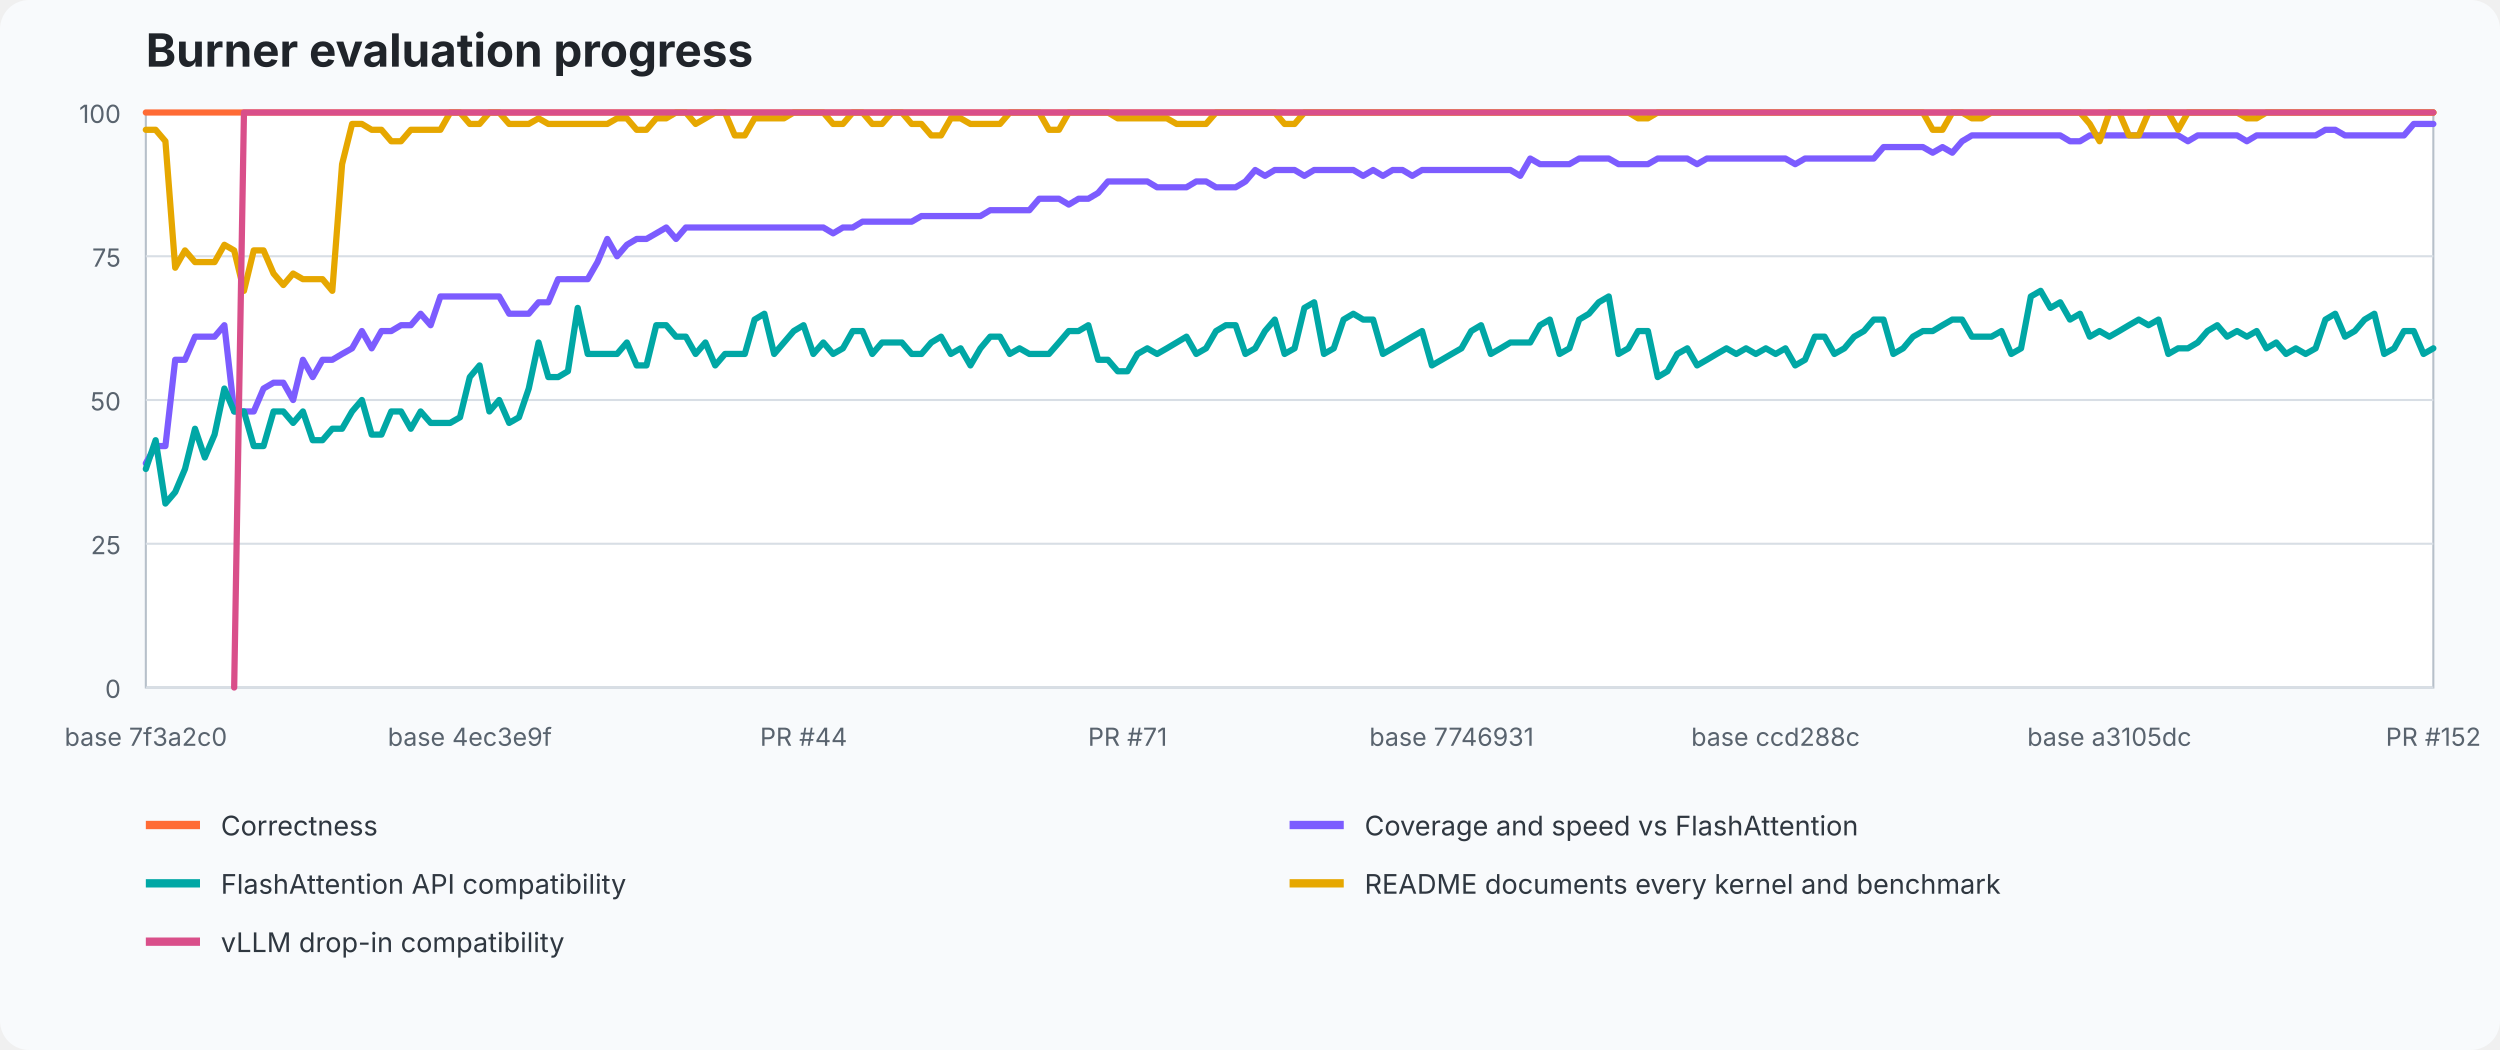
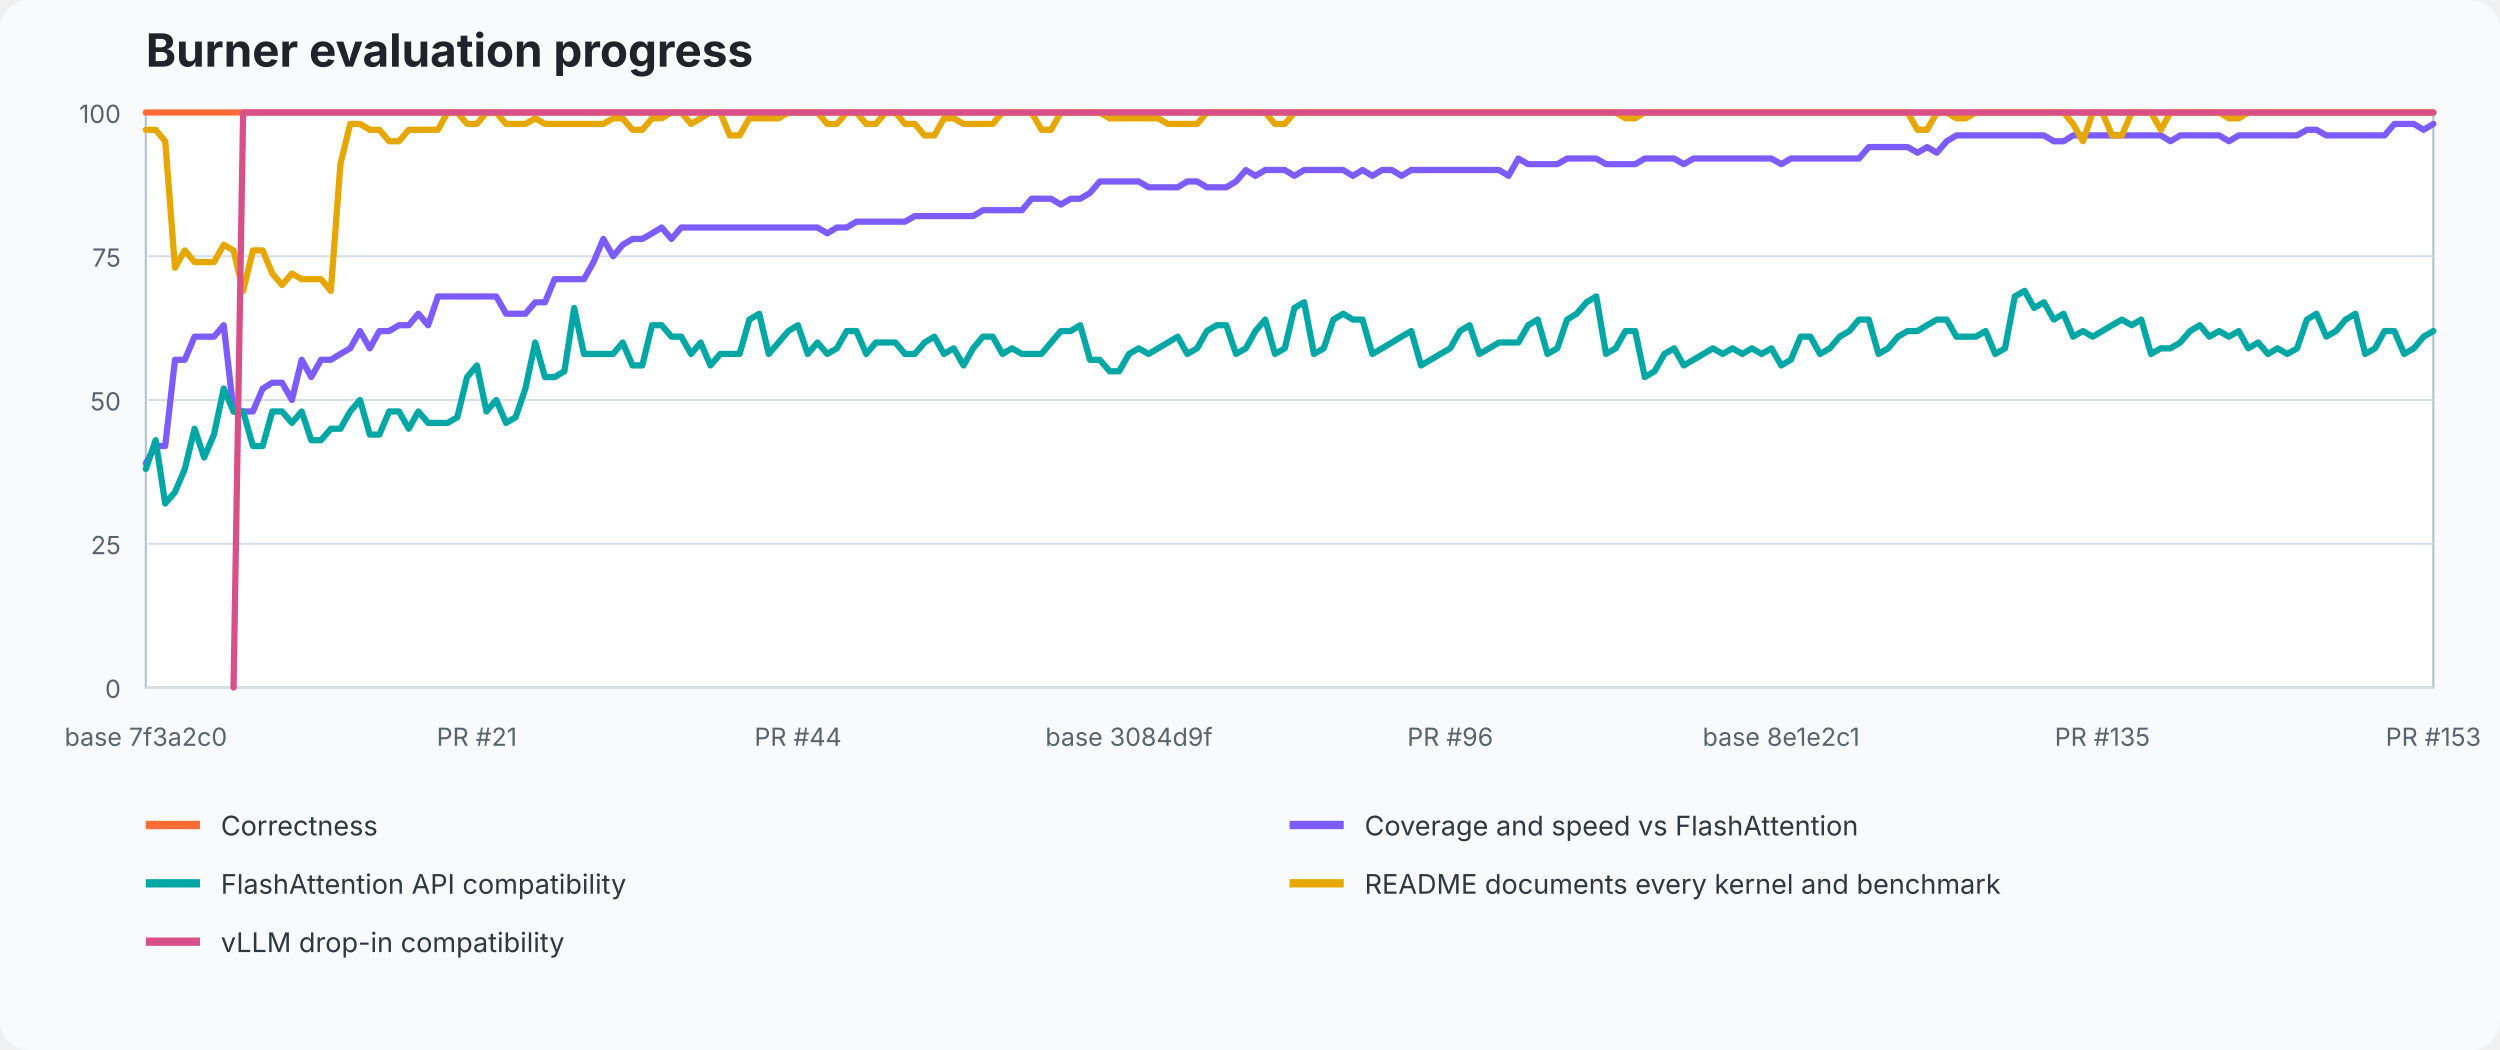
<svg xmlns="http://www.w3.org/2000/svg" width="1200" height="504" viewBox="0 0 1200 504" role="img" aria-labelledby="title desc">
  <style>text{font-family:ui-sans-serif,system-ui,-apple-system,BlinkMacSystemFont,"Segoe UI",sans-serif}.title{font-size:22px;font-weight:700;fill:#20242a}.axis{font-size:12px;fill:#59636e}.legend{font-size:13px;fill:#2f3740}.grid{stroke:#d8dee5;stroke-width:1}.plot{fill:#fff;stroke:#b7c0ca}</style>
  <rect width="100%" height="100%" fill="#f8fafc" rx="14" />
  <text x="70" y="32" class="title">Burner evaluation progress</text>
  <rect x="70" y="54" width="1098" height="276" class="plot" />
  <line x1="70" y1="330" x2="1168" y2="330" class="grid" />
  <text x="58" y="335" text-anchor="end" class="axis">0</text>
  <line x1="70" y1="261" x2="1168" y2="261" class="grid" />
  <text x="58" y="266" text-anchor="end" class="axis">25</text>
  <line x1="70" y1="192" x2="1168" y2="192" class="grid" />
  <text x="58" y="197" text-anchor="end" class="axis">50</text>
  <line x1="70" y1="123" x2="1168" y2="123" class="grid" />
  <text x="58" y="128" text-anchor="end" class="axis">75</text>
  <line x1="70" y1="54" x2="1168" y2="54" class="grid" />
  <text x="58" y="59" text-anchor="end" class="axis">100</text>
-   <polyline points="70.0,54.0 74.7,54.0 79.4,54.0 84.1,54.0 88.8,54.0 93.6,54.0 98.3,54.0 103.0,54.0 107.7,54.0 112.4,54.0 117.1,54.0 121.8,54.0 126.5,54.0 131.3,54.0 136.0,54.0 140.7,54.0 145.4,54.0 150.1,54.0 154.8,54.0 159.5,54.0 164.2,54.0 169.0,54.0 173.7,54.0 178.4,54.0 183.1,54.0 187.8,54.0 192.5,54.0 197.2,54.0 201.9,54.0 206.7,54.0 211.4,54.0 216.1,54.0 220.8,54.0 225.5,54.0 230.2,54.0 234.9,54.0 239.6,54.0 244.4,54.0 249.1,54.0 253.8,54.0 258.5,54.0 263.2,54.0 267.9,54.0 272.6,54.0 277.3,54.0 282.1,54.0 286.8,54.0 291.5,54.0 296.2,54.0 300.9,54.0 305.6,54.0 310.3,54.0 315.0,54.0 319.8,54.0 324.5,54.0 329.2,54.0 333.9,54.0 338.6,54.0 343.3,54.0 348.0,54.0 352.7,54.0 357.5,54.0 362.2,54.0 366.9,54.0 371.6,54.0 376.3,54.0 381.0,54.0 385.7,54.0 390.4,54.0 395.2,54.0 399.9,54.0 404.6,54.0 409.3,54.0 414.0,54.0 418.7,54.0 423.4,54.0 428.1,54.0 432.9,54.0 437.6,54.0 442.3,54.0 447.0,54.0 451.7,54.0 456.4,54.0 461.1,54.0 465.8,54.0 470.6,54.0 475.3,54.0 480.0,54.0 484.7,54.0 489.4,54.0 494.1,54.0 498.8,54.0 503.5,54.0 508.3,54.0 513.0,54.0 517.7,54.0 522.4,54.0 527.1,54.0 531.8,54.0 536.5,54.0 541.2,54.0 546.0,54.0 550.7,54.0 555.4,54.0 560.1,54.0 564.8,54.0 569.5,54.0 574.2,54.0 578.9,54.0 583.7,54.0 588.4,54.0 593.1,54.0 597.8,54.0 602.5,54.0 607.2,54.0 611.9,54.0 616.6,54.0 621.4,54.0 626.1,54.0 630.8,54.0 635.5,54.0 640.2,54.0 644.9,54.0 649.6,54.0 654.3,54.0 659.1,54.0 663.8,54.0 668.5,54.0 673.2,54.0 677.9,54.0 682.6,54.0 687.3,54.0 692.0,54.0 696.8,54.0 701.5,54.0 706.2,54.0 710.9,54.0 715.6,54.0 720.3,54.0 725.0,54.0 729.7,54.0 734.5,54.0 739.2,54.0 743.9,54.0 748.6,54.0 753.3,54.0 758.0,54.0 762.7,54.0 767.4,54.0 772.2,54.0 776.9,54.0 781.6,54.0 786.3,54.0 791.0,54.0 795.7,54.0 800.4,54.0 805.1,54.0 809.9,54.0 814.6,54.0 819.3,54.0 824.0,54.0 828.7,54.0 833.4,54.0 838.1,54.0 842.8,54.0 847.6,54.0 852.3,54.0 857.0,54.0 861.7,54.0 866.4,54.0 871.1,54.0 875.8,54.0 880.5,54.0 885.3,54.0 890.0,54.0 894.7,54.0 899.4,54.0 904.1,54.0 908.8,54.0 913.5,54.0 918.2,54.0 923.0,54.0 927.7,54.0 932.4,54.0 937.1,54.0 941.8,54.0 946.5,54.0 951.2,54.0 955.9,54.0 960.7,54.0 965.4,54.0 970.1,54.0 974.8,54.0 979.5,54.0 984.2,54.0 988.9,54.0 993.6,54.0 998.4,54.0 1003.1,54.0 1007.8,54.0 1012.5,54.0 1017.2,54.0 1021.9,54.0 1026.6,54.0 1031.3,54.0 1036.1,54.0 1040.8,54.0 1045.5,54.0 1050.2,54.0 1054.9,54.0 1059.6,54.0 1064.3,54.0 1069.0,54.0 1073.8,54.0 1078.5,54.0 1083.2,54.0 1087.9,54.0 1092.6,54.0 1097.3,54.0 1102.0,54.0 1106.7,54.0 1111.5,54.0 1116.2,54.0 1120.9,54.0 1125.6,54.0 1130.3,54.0 1135.0,54.0 1139.7,54.0 1144.4,54.0 1149.2,54.0 1153.9,54.0 1158.6,54.0 1163.3,54.0 1168.0,54.0" fill="none" stroke="#ff6b35" stroke-width="3" stroke-linejoin="round" stroke-linecap="round" />
-   <polyline points="70.0,222.4 74.7,214.1 79.4,214.1 84.1,172.7 88.8,172.7 93.6,161.6 98.3,161.6 103.0,161.6 107.7,156.1 112.4,197.5 117.1,197.5 121.8,197.5 126.5,186.5 131.3,183.7 136.0,183.7 140.7,192.0 145.4,172.7 150.1,181.0 154.8,172.7 159.5,172.7 164.2,169.9 169.0,167.2 173.7,158.9 178.4,167.2 183.1,158.9 187.8,158.9 192.5,156.1 197.2,156.1 201.9,150.6 206.7,156.1 211.4,142.3 216.1,142.3 220.8,142.3 225.5,142.3 230.2,142.3 234.9,142.3 239.6,142.3 244.4,150.6 249.1,150.6 253.8,150.6 258.5,145.1 263.2,145.1 267.9,134.0 272.6,134.0 277.3,134.0 282.1,134.0 286.8,125.8 291.5,114.7 296.2,123.0 300.9,117.5 305.6,114.7 310.3,114.7 315.0,112.0 319.8,109.2 324.5,114.7 329.2,109.2 333.9,109.2 338.6,109.2 343.3,109.2 348.0,109.2 352.7,109.2 357.5,109.2 362.2,109.2 366.9,109.2 371.6,109.2 376.3,109.2 381.0,109.2 385.7,109.2 390.4,109.2 395.2,109.2 399.9,112.0 404.6,109.2 409.3,109.2 414.0,106.4 418.7,106.4 423.4,106.4 428.1,106.4 432.9,106.4 437.6,106.4 442.3,103.7 447.0,103.7 451.7,103.7 456.4,103.7 461.1,103.7 465.8,103.7 470.6,103.7 475.3,100.9 480.0,100.9 484.7,100.9 489.4,100.9 494.1,100.9 498.8,95.4 503.5,95.4 508.3,95.4 513.0,98.2 517.7,95.4 522.4,95.4 527.1,92.6 531.8,87.1 536.5,87.1 541.2,87.1 546.0,87.1 550.7,87.1 555.4,89.9 560.1,89.9 564.8,89.9 569.5,89.9 574.2,87.1 578.9,87.1 583.7,89.9 588.4,89.9 593.1,89.9 597.8,87.1 602.5,81.6 607.2,84.4 611.9,81.6 616.6,81.6 621.4,81.6 626.1,84.4 630.8,81.6 635.5,81.6 640.2,81.6 644.9,81.6 649.6,81.6 654.3,84.4 659.1,81.6 663.8,84.4 668.5,81.6 673.2,81.6 677.9,84.4 682.6,81.6 687.3,81.6 692.0,81.6 696.8,81.6 701.5,81.6 706.2,81.6 710.9,81.6 715.6,81.6 720.3,81.6 725.0,81.6 729.7,84.4 734.5,76.1 739.2,78.8 743.9,78.8 748.6,78.8 753.3,78.8 758.0,76.1 762.7,76.1 767.4,76.1 772.2,76.1 776.9,78.8 781.6,78.8 786.3,78.8 791.0,78.8 795.7,76.1 800.4,76.1 805.1,76.1 809.9,76.1 814.6,78.8 819.3,76.1 824.0,76.1 828.7,76.1 833.4,76.1 838.1,76.1 842.8,76.1 847.6,76.1 852.3,76.1 857.0,76.1 861.7,78.8 866.4,76.1 871.1,76.1 875.8,76.1 880.5,76.1 885.3,76.1 890.0,76.1 894.7,76.1 899.4,76.1 904.1,70.6 908.8,70.6 913.5,70.6 918.2,70.6 923.0,70.6 927.7,73.3 932.4,70.6 937.1,73.3 941.8,67.8 946.5,65.0 951.2,65.0 955.9,65.0 960.7,65.0 965.4,65.0 970.1,65.0 974.8,65.0 979.5,65.0 984.2,65.0 988.9,65.0 993.6,67.8 998.4,67.8 1003.1,65.0 1007.8,65.0 1012.5,65.0 1017.2,65.0 1021.9,65.0 1026.6,65.0 1031.3,65.0 1036.1,65.0 1040.8,65.0 1045.5,65.0 1050.2,67.8 1054.9,65.0 1059.6,65.0 1064.3,65.0 1069.0,65.0 1073.8,65.0 1078.5,67.8 1083.2,65.0 1087.9,65.0 1092.6,65.0 1097.3,65.0 1102.0,65.0 1106.7,65.0 1111.5,65.0 1116.2,62.3 1120.9,62.3 1125.6,65.0 1130.3,65.0 1135.0,65.0 1139.7,65.0 1144.4,65.0 1149.2,65.0 1153.9,65.0 1158.6,59.5 1163.3,59.5 1168.0,59.5" fill="none" stroke="#7c5cff" stroke-width="3" stroke-linejoin="round" stroke-linecap="round" />
-   <polyline points="70.0,225.1 74.7,211.3 79.4,241.7 84.1,236.2 88.8,225.1 93.6,205.8 98.3,219.6 103.0,208.6 107.7,186.5 112.4,197.5 117.1,197.5 121.8,214.1 126.5,214.1 131.3,197.5 136.0,197.5 140.7,203.0 145.4,197.5 150.1,211.3 154.8,211.3 159.5,205.8 164.2,205.8 169.0,197.5 173.7,192.0 178.4,208.6 183.1,208.6 187.8,197.5 192.5,197.5 197.2,205.8 201.9,197.5 206.7,203.0 211.4,203.0 216.1,203.0 220.8,200.3 225.5,181.0 230.2,175.4 234.9,197.5 239.6,192.0 244.4,203.0 249.1,200.3 253.8,186.5 258.5,164.4 263.2,181.0 267.9,181.0 272.6,178.2 277.3,147.8 282.1,169.9 286.8,169.9 291.5,169.9 296.2,169.9 300.9,164.4 305.6,175.4 310.3,175.4 315.0,156.1 319.8,156.1 324.5,161.6 329.2,161.6 333.9,169.9 338.6,164.4 343.3,175.4 348.0,169.9 352.7,169.9 357.5,169.9 362.2,153.4 366.9,150.6 371.6,169.9 376.3,164.4 381.0,158.9 385.7,156.1 390.4,169.9 395.2,164.4 399.9,169.9 404.6,167.2 409.3,158.9 414.0,158.9 418.7,169.9 423.4,164.4 428.1,164.4 432.9,164.4 437.6,169.9 442.3,169.9 447.0,164.4 451.7,161.6 456.4,169.9 461.1,167.2 465.8,175.4 470.6,167.2 475.3,161.6 480.0,161.6 484.7,169.9 489.4,167.2 494.1,169.9 498.8,169.9 503.5,169.9 508.3,164.4 513.0,158.9 517.7,158.9 522.4,156.1 527.1,172.7 531.8,172.7 536.5,178.2 541.2,178.2 546.0,169.9 550.7,167.2 555.4,169.9 560.1,167.2 564.8,164.4 569.5,161.6 574.2,169.9 578.9,167.2 583.7,158.9 588.4,156.1 593.1,156.1 597.8,169.9 602.5,167.2 607.2,158.9 611.9,153.4 616.6,169.9 621.4,167.2 626.1,147.8 630.8,145.1 635.5,169.9 640.2,167.2 644.9,153.4 649.6,150.6 654.3,153.4 659.1,153.4 663.8,169.9 668.5,167.2 673.2,164.4 677.9,161.6 682.6,158.9 687.3,175.4 692.0,172.7 696.8,169.9 701.5,167.2 706.2,158.9 710.9,156.1 715.6,169.9 720.3,167.2 725.0,164.4 729.7,164.4 734.5,164.4 739.2,156.1 743.9,153.4 748.6,169.9 753.3,167.2 758.0,153.4 762.7,150.6 767.4,145.1 772.2,142.3 776.9,169.9 781.6,167.2 786.3,158.9 791.0,158.9 795.7,181.0 800.4,178.2 805.1,169.9 809.9,167.2 814.6,175.4 819.3,172.7 824.0,169.9 828.7,167.2 833.4,169.9 838.1,167.2 842.8,169.9 847.6,167.2 852.3,169.9 857.0,167.2 861.7,175.4 866.4,172.7 871.1,161.6 875.8,161.6 880.5,169.9 885.3,167.2 890.0,161.6 894.7,158.9 899.4,153.4 904.1,153.4 908.8,169.9 913.5,167.2 918.2,161.6 923.0,158.9 927.7,158.9 932.4,156.1 937.1,153.4 941.8,153.4 946.5,161.6 951.2,161.6 955.9,161.6 960.7,158.9 965.4,169.9 970.1,167.2 974.8,142.3 979.5,139.6 984.2,147.8 988.9,145.1 993.6,153.4 998.4,150.6 1003.1,161.6 1007.8,158.9 1012.5,161.6 1017.2,158.9 1021.9,156.1 1026.6,153.4 1031.3,156.1 1036.1,153.4 1040.8,169.9 1045.5,167.2 1050.2,167.2 1054.9,164.4 1059.6,158.9 1064.3,156.1 1069.0,161.6 1073.8,158.9 1078.5,161.6 1083.2,158.9 1087.9,167.2 1092.6,164.4 1097.3,169.9 1102.0,167.2 1106.7,169.9 1111.5,167.2 1116.2,153.4 1120.9,150.6 1125.6,161.6 1130.3,158.9 1135.0,153.4 1139.7,150.6 1144.4,169.9 1149.2,167.2 1153.9,158.9 1158.6,158.9 1163.3,169.9 1168.0,167.2" fill="none" stroke="#00a7a5" stroke-width="3" stroke-linejoin="round" stroke-linecap="round" />
-   <polyline points="70.0,62.3 74.7,62.3 79.4,67.8 84.1,128.5 88.8,120.2 93.6,125.8 98.3,125.8 103.0,125.8 107.7,117.5 112.4,120.2 117.1,139.6 121.8,120.2 126.5,120.2 131.3,131.3 136.0,136.8 140.7,131.3 145.4,134.0 150.1,134.0 154.8,134.0 159.5,139.6 164.2,78.8 169.0,59.5 173.7,59.5 178.4,62.3 183.1,62.3 187.8,67.8 192.5,67.8 197.2,62.3 201.9,62.3 206.7,62.3 211.4,62.3 216.1,54.0 220.8,54.0 225.5,59.5 230.2,59.5 234.9,54.0 239.6,54.0 244.4,59.5 249.1,59.5 253.8,59.5 258.5,56.8 263.2,59.5 267.9,59.5 272.6,59.5 277.3,59.5 282.1,59.5 286.8,59.5 291.5,59.5 296.2,56.8 300.9,56.8 305.6,62.3 310.3,62.3 315.0,56.8 319.8,56.8 324.5,54.0 329.2,54.0 333.9,59.5 338.6,56.8 343.3,54.0 348.0,54.0 352.7,65.0 357.5,65.0 362.2,56.8 366.9,56.8 371.6,56.8 376.3,56.8 381.0,54.0 385.7,54.0 390.4,54.0 395.2,54.0 399.9,59.5 404.6,59.5 409.3,54.0 414.0,54.0 418.7,59.5 423.4,59.5 428.1,54.0 432.9,54.0 437.6,59.5 442.3,59.5 447.0,65.0 451.7,65.0 456.4,56.8 461.1,56.8 465.8,59.5 470.6,59.5 475.3,59.5 480.0,59.5 484.7,54.0 489.4,54.0 494.1,54.0 498.8,54.0 503.5,62.3 508.3,62.3 513.0,54.0 517.7,54.0 522.4,54.0 527.1,54.0 531.8,54.0 536.5,56.8 541.2,56.8 546.0,56.8 550.7,56.8 555.4,56.8 560.1,56.8 564.8,59.5 569.5,59.5 574.2,59.5 578.9,59.5 583.7,54.0 588.4,54.0 593.1,54.0 597.8,54.0 602.5,54.0 607.2,54.0 611.9,54.0 616.6,59.5 621.4,59.5 626.1,54.0 630.8,54.0 635.5,54.0 640.2,54.0 644.9,54.0 649.6,54.0 654.3,54.0 659.1,54.0 663.8,54.0 668.5,54.0 673.2,54.0 677.9,54.0 682.6,54.0 687.3,54.0 692.0,54.0 696.8,54.0 701.5,54.0 706.2,54.0 710.9,54.0 715.6,54.0 720.3,54.0 725.0,54.0 729.7,54.0 734.5,54.0 739.2,54.0 743.9,54.0 748.6,54.0 753.3,54.0 758.0,54.0 762.7,54.0 767.4,54.0 772.2,54.0 776.9,54.0 781.6,54.0 786.3,56.8 791.0,56.8 795.7,54.0 800.4,54.0 805.1,54.0 809.9,54.0 814.6,54.0 819.3,54.0 824.0,54.0 828.7,54.0 833.4,54.0 838.1,54.0 842.8,54.0 847.6,54.0 852.3,54.0 857.0,54.0 861.7,54.0 866.4,54.0 871.1,54.0 875.8,54.0 880.5,54.0 885.3,54.0 890.0,54.0 894.7,54.0 899.4,54.0 904.1,54.0 908.8,54.0 913.5,54.0 918.2,54.0 923.0,54.0 927.7,62.3 932.4,62.3 937.1,54.0 941.8,54.0 946.5,56.8 951.2,56.8 955.9,54.0 960.7,54.0 965.4,54.0 970.1,54.0 974.8,54.0 979.5,54.0 984.2,54.0 988.9,54.0 993.6,54.0 998.4,54.0 1003.1,59.5 1007.8,67.8 1012.5,54.0 1017.2,54.0 1021.9,65.0 1026.6,65.0 1031.3,54.0 1036.1,54.0 1040.8,54.0 1045.5,62.3 1050.2,54.0 1054.9,54.0 1059.6,54.0 1064.3,54.0 1069.0,54.0 1073.8,54.0 1078.5,56.8 1083.2,56.8 1087.9,54.0 1092.6,54.0 1097.3,54.0 1102.0,54.0 1106.7,54.0 1111.5,54.0 1116.2,54.0 1120.9,54.0 1125.6,54.0 1130.3,54.0 1135.0,54.0 1139.7,54.0 1144.4,54.0 1149.2,54.0 1153.9,54.0 1158.6,54.0 1163.3,54.0 1168.0,54.0" fill="none" stroke="#e6a700" stroke-width="3" stroke-linejoin="round" stroke-linecap="round" />
-   <polyline points="112.4,330.0 117.1,54.0 121.8,54.0 126.5,54.0 131.3,54.0 136.0,54.0 140.7,54.0 145.4,54.0 150.1,54.0 154.8,54.0 159.5,54.0 164.2,54.0 169.0,54.0 173.7,54.0 178.4,54.0 183.1,54.0 187.8,54.0 192.5,54.0 197.2,54.0 201.9,54.0 206.7,54.0 211.4,54.0 216.1,54.0 220.8,54.0 225.5,54.0 230.2,54.0 234.9,54.0 239.6,54.0 244.4,54.0 249.1,54.0 253.8,54.0 258.5,54.0 263.2,54.0 267.9,54.0 272.6,54.0 277.3,54.0 282.1,54.0 286.8,54.0 291.5,54.0 296.2,54.0 300.9,54.0 305.6,54.0 310.3,54.0 315.0,54.0 319.8,54.0 324.5,54.0 329.2,54.0 333.9,54.0 338.6,54.0 343.3,54.0 348.0,54.0 352.7,54.0 357.5,54.0 362.2,54.0 366.9,54.0 371.6,54.0 376.3,54.0 381.0,54.0 385.7,54.0 390.4,54.0 395.2,54.0 399.9,54.0 404.6,54.0 409.3,54.0 414.0,54.0 418.7,54.0 423.4,54.0 428.1,54.0 432.9,54.0 437.6,54.0 442.3,54.0 447.0,54.0 451.7,54.0 456.4,54.0 461.1,54.0 465.8,54.0 470.6,54.0 475.3,54.0 480.0,54.0 484.7,54.0 489.4,54.0 494.1,54.0 498.8,54.0 503.5,54.0 508.3,54.0 513.0,54.0 517.7,54.0 522.4,54.0 527.1,54.0 531.8,54.0 536.5,54.0 541.2,54.0 546.0,54.0 550.7,54.0 555.4,54.0 560.1,54.0 564.8,54.0 569.5,54.0 574.2,54.0 578.9,54.0 583.7,54.0 588.4,54.0 593.1,54.0 597.8,54.0 602.5,54.0 607.2,54.0 611.9,54.0 616.6,54.0 621.4,54.0 626.1,54.0 630.8,54.0 635.5,54.0 640.2,54.0 644.9,54.0 649.6,54.0 654.3,54.0 659.1,54.0 663.8,54.0 668.5,54.0 673.2,54.0 677.9,54.0 682.6,54.0 687.3,54.0 692.0,54.0 696.8,54.0 701.5,54.0 706.2,54.0 710.9,54.0 715.6,54.0 720.3,54.0 725.0,54.0 729.7,54.0 734.5,54.0 739.2,54.0 743.9,54.0 748.6,54.0 753.3,54.0 758.0,54.0 762.7,54.0 767.4,54.0 772.2,54.0 776.9,54.0 781.6,54.0 786.3,54.0 791.0,54.0 795.7,54.0 800.4,54.0 805.1,54.0 809.9,54.0 814.6,54.0 819.3,54.0 824.0,54.0 828.7,54.0 833.4,54.0 838.1,54.0 842.8,54.0 847.6,54.0 852.3,54.0 857.0,54.0 861.7,54.0 866.4,54.0 871.1,54.0 875.8,54.0 880.5,54.0 885.3,54.0 890.0,54.0 894.7,54.0 899.4,54.0 904.1,54.0 908.8,54.0 913.5,54.0 918.2,54.0 923.0,54.0 927.7,54.0 932.4,54.0 937.1,54.0 941.8,54.0 946.5,54.0 951.2,54.0 955.9,54.0 960.7,54.0 965.4,54.0 970.1,54.0 974.8,54.0 979.5,54.0 984.2,54.0 988.9,54.0 993.6,54.0 998.4,54.0 1003.1,54.0 1007.8,54.0 1012.5,54.0 1017.2,54.0 1021.9,54.0 1026.6,54.0 1031.3,54.0 1036.1,54.0 1040.8,54.0 1045.5,54.0 1050.2,54.0 1054.9,54.0 1059.6,54.0 1064.3,54.0 1069.0,54.0 1073.8,54.0 1078.5,54.0 1083.2,54.0 1087.9,54.0 1092.6,54.0 1097.3,54.0 1102.0,54.0 1106.7,54.0 1111.5,54.0 1116.2,54.0 1120.9,54.0 1125.6,54.0 1130.3,54.0 1135.0,54.0 1139.7,54.0 1144.4,54.0 1149.2,54.0 1153.9,54.0 1158.6,54.0 1163.3,54.0 1168.0,54.0" fill="none" stroke="#d94f8a" stroke-width="3" stroke-linejoin="round" stroke-linecap="round" />
+   <polyline points="70.0,54.0 74.7,54.0 79.3,54.0 84.0,54.0 88.7,54.0 93.4,54.0 98.0,54.0 102.7,54.0 107.4,54.0 112.1,54.0 116.7,54.0 121.4,54.0 126.1,54.0 130.7,54.0 135.4,54.0 140.1,54.0 144.8,54.0 149.4,54.0 154.1,54.0 158.8,54.0 163.4,54.0 168.1,54.0 172.8,54.0 177.5,54.0 182.1,54.0 186.8,54.0 191.5,54.0 196.2,54.0 200.8,54.0 205.5,54.0 210.2,54.0 214.8,54.0 219.5,54.0 224.2,54.0 228.9,54.0 233.5,54.0 238.2,54.0 242.9,54.0 247.5,54.0 252.2,54.0 256.9,54.0 261.6,54.0 266.2,54.0 270.9,54.0 275.6,54.0 280.3,54.0 284.9,54.0 289.6,54.0 294.3,54.0 298.9,54.0 303.6,54.0 308.3,54.0 313.0,54.0 317.6,54.0 322.3,54.0 327.0,54.0 331.7,54.0 336.3,54.0 341.0,54.0 345.7,54.0 350.3,54.0 355.0,54.0 359.7,54.0 364.4,54.0 369.0,54.0 373.7,54.0 378.4,54.0 383.0,54.0 387.7,54.0 392.4,54.0 397.1,54.0 401.7,54.0 406.4,54.0 411.1,54.0 415.8,54.0 420.4,54.0 425.1,54.0 429.8,54.0 434.4,54.0 439.1,54.0 443.8,54.0 448.5,54.0 453.1,54.0 457.8,54.0 462.5,54.0 467.1,54.0 471.8,54.0 476.5,54.0 481.2,54.0 485.8,54.0 490.5,54.0 495.2,54.0 499.9,54.0 504.5,54.0 509.2,54.0 513.9,54.0 518.5,54.0 523.2,54.0 527.9,54.0 532.6,54.0 537.2,54.0 541.9,54.0 546.6,54.0 551.3,54.0 555.9,54.0 560.6,54.0 565.3,54.0 569.9,54.0 574.6,54.0 579.3,54.0 584.0,54.0 588.6,54.0 593.3,54.0 598.0,54.0 602.6,54.0 607.3,54.0 612.0,54.0 616.7,54.0 621.3,54.0 626.0,54.0 630.7,54.0 635.4,54.0 640.0,54.0 644.7,54.0 649.4,54.0 654.0,54.0 658.7,54.0 663.4,54.0 668.1,54.0 672.7,54.0 677.4,54.0 682.1,54.0 686.7,54.0 691.4,54.0 696.1,54.0 700.8,54.0 705.4,54.0 710.1,54.0 714.8,54.0 719.5,54.0 724.1,54.0 728.8,54.0 733.5,54.0 738.1,54.0 742.8,54.0 747.5,54.0 752.2,54.0 756.8,54.0 761.5,54.0 766.2,54.0 770.9,54.0 775.5,54.0 780.2,54.0 784.9,54.0 789.5,54.0 794.2,54.0 798.9,54.0 803.6,54.0 808.2,54.0 812.9,54.0 817.6,54.0 822.2,54.0 826.9,54.0 831.6,54.0 836.3,54.0 840.9,54.0 845.6,54.0 850.3,54.0 855.0,54.0 859.6,54.0 864.3,54.0 869.0,54.0 873.6,54.0 878.3,54.0 883.0,54.0 887.7,54.0 892.3,54.0 897.0,54.0 901.7,54.0 906.3,54.0 911.0,54.0 915.7,54.0 920.4,54.0 925.0,54.0 929.7,54.0 934.4,54.0 939.1,54.0 943.7,54.0 948.4,54.0 953.1,54.0 957.7,54.0 962.4,54.0 967.1,54.0 971.8,54.0 976.4,54.0 981.1,54.0 985.8,54.0 990.5,54.0 995.1,54.0 999.8,54.0 1004.5,54.0 1009.1,54.0 1013.8,54.0 1018.5,54.0 1023.2,54.0 1027.8,54.0 1032.5,54.0 1037.2,54.0 1041.8,54.0 1046.5,54.0 1051.2,54.0 1055.9,54.0 1060.5,54.0 1065.2,54.0 1069.9,54.0 1074.6,54.0 1079.2,54.0 1083.9,54.0 1088.6,54.0 1093.2,54.0 1097.9,54.0 1102.6,54.0 1107.3,54.0 1111.9,54.0 1116.6,54.0 1121.3,54.0 1125.9,54.0 1130.6,54.0 1135.3,54.0 1140.0,54.0 1144.6,54.0 1149.3,54.0 1154.0,54.0 1158.7,54.0 1163.3,54.0 1168.0,54.0" fill="none" stroke="#ff6b35" stroke-width="3" stroke-linejoin="round" stroke-linecap="round" />
+   <polyline points="70.0,222.4 74.7,214.1 79.3,214.1 84.0,172.7 88.7,172.7 93.4,161.6 98.0,161.6 102.7,161.6 107.4,156.1 112.1,197.5 116.7,197.5 121.4,197.5 126.1,186.5 130.7,183.7 135.4,183.7 140.1,192.0 144.8,172.7 149.4,181.0 154.1,172.7 158.8,172.7 163.4,169.9 168.1,167.2 172.8,158.9 177.5,167.2 182.1,158.9 186.8,158.9 191.5,156.1 196.2,156.1 200.8,150.6 205.5,156.1 210.2,142.3 214.8,142.3 219.5,142.3 224.2,142.3 228.9,142.3 233.5,142.3 238.2,142.3 242.9,150.6 247.5,150.6 252.2,150.6 256.9,145.1 261.6,145.1 266.2,134.0 270.9,134.0 275.6,134.0 280.3,134.0 284.9,125.8 289.6,114.7 294.3,123.0 298.9,117.5 303.6,114.7 308.3,114.7 313.0,112.0 317.6,109.2 322.3,114.7 327.0,109.2 331.7,109.2 336.3,109.2 341.0,109.2 345.7,109.2 350.3,109.2 355.0,109.2 359.7,109.2 364.4,109.2 369.0,109.2 373.7,109.2 378.4,109.2 383.0,109.2 387.7,109.2 392.4,109.2 397.1,112.0 401.7,109.2 406.4,109.2 411.1,106.4 415.8,106.4 420.4,106.4 425.1,106.4 429.8,106.4 434.4,106.4 439.1,103.7 443.8,103.7 448.5,103.7 453.1,103.7 457.8,103.7 462.5,103.7 467.1,103.7 471.8,100.9 476.5,100.9 481.2,100.9 485.8,100.9 490.5,100.9 495.2,95.4 499.9,95.4 504.5,95.4 509.2,98.2 513.9,95.4 518.5,95.4 523.2,92.6 527.9,87.1 532.6,87.1 537.2,87.1 541.9,87.1 546.6,87.1 551.3,89.9 555.9,89.9 560.6,89.9 565.3,89.9 569.9,87.1 574.6,87.1 579.3,89.9 584.0,89.9 588.6,89.9 593.3,87.1 598.0,81.6 602.6,84.4 607.3,81.6 612.0,81.6 616.7,81.6 621.3,84.4 626.0,81.6 630.7,81.6 635.4,81.6 640.0,81.6 644.7,81.6 649.4,84.4 654.0,81.6 658.7,84.4 663.4,81.6 668.1,81.6 672.7,84.4 677.4,81.6 682.1,81.6 686.7,81.6 691.4,81.6 696.1,81.6 700.8,81.6 705.4,81.6 710.1,81.6 714.8,81.6 719.5,81.6 724.1,84.4 728.8,76.1 733.5,78.8 738.1,78.8 742.8,78.8 747.5,78.8 752.2,76.1 756.8,76.1 761.5,76.1 766.2,76.1 770.9,78.8 775.5,78.8 780.2,78.8 784.9,78.8 789.5,76.1 794.2,76.1 798.9,76.1 803.6,76.1 808.2,78.8 812.9,76.1 817.6,76.1 822.2,76.1 826.9,76.1 831.6,76.1 836.3,76.1 840.9,76.1 845.6,76.1 850.3,76.1 855.0,78.8 859.6,76.1 864.3,76.1 869.0,76.1 873.6,76.1 878.3,76.1 883.0,76.1 887.7,76.1 892.3,76.1 897.0,70.6 901.7,70.6 906.3,70.6 911.0,70.6 915.7,70.6 920.4,73.3 925.0,70.6 929.7,73.3 934.4,67.8 939.1,65.0 943.7,65.0 948.4,65.0 953.1,65.0 957.7,65.0 962.4,65.0 967.1,65.0 971.8,65.0 976.4,65.0 981.1,65.0 985.8,67.8 990.5,67.8 995.1,65.0 999.8,65.0 1004.5,65.0 1009.1,65.0 1013.8,65.0 1018.5,65.0 1023.2,65.0 1027.8,65.0 1032.5,65.0 1037.2,65.0 1041.8,67.8 1046.5,65.0 1051.2,65.0 1055.9,65.0 1060.5,65.0 1065.2,65.0 1069.9,67.8 1074.6,65.0 1079.2,65.0 1083.9,65.0 1088.6,65.0 1093.2,65.0 1097.9,65.0 1102.6,65.0 1107.3,62.3 1111.9,62.3 1116.6,65.0 1121.3,65.0 1125.9,65.0 1130.6,65.0 1135.3,65.0 1140.0,65.0 1144.6,65.0 1149.3,59.5 1154.0,59.5 1158.7,59.5 1163.3,62.3 1168.0,59.5" fill="none" stroke="#7c5cff" stroke-width="3" stroke-linejoin="round" stroke-linecap="round" />
+   <polyline points="70.0,225.1 74.7,211.3 79.3,241.7 84.0,236.2 88.7,225.1 93.4,205.8 98.0,219.6 102.7,208.6 107.4,186.5 112.1,197.5 116.7,197.5 121.4,214.1 126.1,214.1 130.7,197.5 135.4,197.5 140.1,203.0 144.8,197.5 149.4,211.3 154.1,211.3 158.8,205.8 163.4,205.8 168.1,197.5 172.8,192.0 177.5,208.6 182.1,208.6 186.8,197.5 191.5,197.5 196.2,205.8 200.8,197.5 205.5,203.0 210.2,203.0 214.8,203.0 219.5,200.3 224.2,181.0 228.9,175.4 233.5,197.5 238.2,192.0 242.9,203.0 247.5,200.3 252.2,186.5 256.9,164.4 261.6,181.0 266.2,181.0 270.9,178.2 275.6,147.8 280.3,169.9 284.9,169.9 289.6,169.9 294.3,169.9 298.9,164.4 303.6,175.4 308.3,175.4 313.0,156.1 317.6,156.1 322.3,161.6 327.0,161.6 331.7,169.9 336.3,164.4 341.0,175.4 345.7,169.9 350.3,169.9 355.0,169.9 359.7,153.4 364.4,150.6 369.0,169.9 373.7,164.4 378.4,158.9 383.0,156.1 387.7,169.9 392.4,164.4 397.1,169.9 401.7,167.2 406.4,158.9 411.1,158.9 415.8,169.9 420.4,164.4 425.1,164.4 429.8,164.4 434.4,169.9 439.1,169.9 443.8,164.4 448.5,161.6 453.1,169.9 457.8,167.2 462.5,175.4 467.1,167.2 471.8,161.6 476.5,161.6 481.2,169.9 485.8,167.2 490.5,169.9 495.2,169.9 499.9,169.9 504.5,164.4 509.2,158.9 513.9,158.9 518.5,156.1 523.2,172.7 527.9,172.7 532.6,178.2 537.2,178.2 541.9,169.9 546.6,167.2 551.3,169.9 555.9,167.2 560.6,164.4 565.3,161.6 569.9,169.9 574.6,167.2 579.3,158.9 584.0,156.1 588.6,156.1 593.3,169.9 598.0,167.2 602.6,158.9 607.3,153.4 612.0,169.9 616.7,167.2 621.3,147.8 626.0,145.1 630.7,169.9 635.4,167.2 640.0,153.4 644.7,150.6 649.4,153.4 654.0,153.4 658.7,169.9 663.4,167.2 668.1,164.4 672.7,161.6 677.4,158.9 682.1,175.4 686.7,172.7 691.4,169.9 696.1,167.2 700.8,158.9 705.4,156.1 710.1,169.9 714.8,167.2 719.5,164.4 724.1,164.4 728.8,164.4 733.5,156.1 738.1,153.4 742.8,169.9 747.5,167.2 752.2,153.4 756.8,150.6 761.5,145.1 766.2,142.3 770.9,169.9 775.5,167.2 780.2,158.9 784.9,158.9 789.5,181.0 794.2,178.2 798.9,169.9 803.6,167.2 808.2,175.4 812.9,172.7 817.6,169.9 822.2,167.2 826.9,169.9 831.6,167.2 836.3,169.9 840.9,167.2 845.6,169.9 850.3,167.2 855.0,175.4 859.6,172.7 864.3,161.6 869.0,161.6 873.6,169.9 878.3,167.2 883.0,161.6 887.7,158.9 892.3,153.4 897.0,153.4 901.7,169.9 906.3,167.2 911.0,161.6 915.7,158.9 920.4,158.9 925.0,156.1 929.7,153.4 934.4,153.4 939.1,161.6 943.7,161.6 948.4,161.6 953.1,158.9 957.7,169.9 962.4,167.2 967.1,142.3 971.8,139.6 976.4,147.8 981.1,145.1 985.8,153.4 990.5,150.6 995.1,161.6 999.8,158.9 1004.5,161.6 1009.1,158.9 1013.8,156.1 1018.5,153.4 1023.2,156.1 1027.8,153.4 1032.5,169.9 1037.2,167.2 1041.8,167.2 1046.5,164.4 1051.2,158.9 1055.9,156.1 1060.5,161.6 1065.2,158.9 1069.9,161.6 1074.6,158.9 1079.2,167.2 1083.9,164.4 1088.6,169.9 1093.2,167.2 1097.9,169.9 1102.6,167.2 1107.3,153.4 1111.9,150.6 1116.6,161.6 1121.3,158.9 1125.9,153.4 1130.6,150.6 1135.3,169.9 1140.0,167.2 1144.6,158.9 1149.3,158.9 1154.0,169.9 1158.7,167.2 1163.3,161.6 1168.0,158.9" fill="none" stroke="#00a7a5" stroke-width="3" stroke-linejoin="round" stroke-linecap="round" />
+   <polyline points="70.0,62.3 74.7,62.3 79.3,67.8 84.0,128.5 88.7,120.2 93.4,125.8 98.0,125.8 102.7,125.8 107.4,117.5 112.1,120.2 116.7,139.6 121.4,120.2 126.1,120.2 130.7,131.3 135.4,136.8 140.1,131.3 144.8,134.0 149.4,134.0 154.1,134.0 158.8,139.6 163.4,78.8 168.1,59.5 172.8,59.5 177.5,62.3 182.1,62.3 186.8,67.8 191.5,67.8 196.2,62.3 200.8,62.3 205.5,62.3 210.2,62.3 214.8,54.0 219.5,54.0 224.2,59.5 228.9,59.5 233.5,54.0 238.2,54.0 242.9,59.5 247.5,59.5 252.2,59.5 256.9,56.8 261.6,59.5 266.2,59.5 270.9,59.5 275.6,59.5 280.3,59.5 284.9,59.5 289.6,59.5 294.3,56.8 298.9,56.8 303.6,62.3 308.3,62.3 313.0,56.8 317.6,56.8 322.3,54.0 327.0,54.0 331.7,59.5 336.3,56.8 341.0,54.0 345.7,54.0 350.3,65.0 355.0,65.0 359.7,56.8 364.4,56.8 369.0,56.8 373.7,56.8 378.4,54.0 383.0,54.0 387.7,54.0 392.4,54.0 397.1,59.5 401.7,59.5 406.4,54.0 411.1,54.0 415.8,59.5 420.4,59.5 425.1,54.0 429.8,54.0 434.4,59.5 439.1,59.5 443.8,65.0 448.5,65.0 453.1,56.8 457.8,56.8 462.5,59.5 467.1,59.5 471.8,59.5 476.5,59.5 481.2,54.0 485.8,54.0 490.5,54.0 495.2,54.0 499.9,62.3 504.5,62.3 509.2,54.0 513.9,54.0 518.5,54.0 523.2,54.0 527.9,54.0 532.6,56.8 537.2,56.8 541.9,56.8 546.6,56.8 551.3,56.8 555.9,56.8 560.6,59.5 565.3,59.5 569.9,59.5 574.6,59.5 579.3,54.0 584.0,54.0 588.6,54.0 593.3,54.0 598.0,54.0 602.6,54.0 607.3,54.0 612.0,59.5 616.7,59.5 621.3,54.0 626.0,54.0 630.7,54.0 635.4,54.0 640.0,54.0 644.7,54.0 649.4,54.0 654.0,54.0 658.7,54.0 663.4,54.0 668.1,54.0 672.7,54.0 677.4,54.0 682.1,54.0 686.7,54.0 691.4,54.0 696.1,54.0 700.8,54.0 705.4,54.0 710.1,54.0 714.8,54.0 719.5,54.0 724.1,54.0 728.8,54.0 733.5,54.0 738.1,54.0 742.8,54.0 747.5,54.0 752.2,54.0 756.8,54.0 761.5,54.0 766.2,54.0 770.9,54.0 775.5,54.0 780.2,56.8 784.9,56.8 789.5,54.0 794.2,54.0 798.9,54.0 803.6,54.0 808.2,54.0 812.9,54.0 817.6,54.0 822.2,54.0 826.9,54.0 831.6,54.0 836.3,54.0 840.9,54.0 845.6,54.0 850.3,54.0 855.0,54.0 859.6,54.0 864.3,54.0 869.0,54.0 873.6,54.0 878.3,54.0 883.0,54.0 887.7,54.0 892.3,54.0 897.0,54.0 901.7,54.0 906.3,54.0 911.0,54.0 915.7,54.0 920.4,62.3 925.0,62.3 929.7,54.0 934.4,54.0 939.1,56.8 943.7,56.8 948.4,54.0 953.1,54.0 957.7,54.0 962.4,54.0 967.1,54.0 971.8,54.0 976.4,54.0 981.1,54.0 985.8,54.0 990.5,54.0 995.1,59.5 999.8,67.8 1004.5,54.0 1009.1,54.0 1013.8,65.0 1018.5,65.0 1023.2,54.0 1027.8,54.0 1032.5,54.0 1037.2,62.3 1041.8,54.0 1046.5,54.0 1051.2,54.0 1055.9,54.0 1060.5,54.0 1065.2,54.0 1069.9,56.8 1074.6,56.8 1079.2,54.0 1083.9,54.0 1088.6,54.0 1093.2,54.0 1097.9,54.0 1102.6,54.0 1107.3,54.0 1111.9,54.0 1116.6,54.0 1121.3,54.0 1125.9,54.0 1130.6,54.0 1135.3,54.0 1140.0,54.0 1144.6,54.0 1149.3,54.0 1154.0,54.0 1158.7,54.0 1163.3,54.0 1168.0,54.0" fill="none" stroke="#e6a700" stroke-width="3" stroke-linejoin="round" stroke-linecap="round" />
+   <polyline points="112.1,330.0 116.7,54.0 121.4,54.0 126.1,54.0 130.7,54.0 135.4,54.0 140.1,54.0 144.8,54.0 149.4,54.0 154.1,54.0 158.8,54.0 163.4,54.0 168.1,54.0 172.8,54.0 177.5,54.0 182.1,54.0 186.8,54.0 191.5,54.0 196.2,54.0 200.8,54.0 205.5,54.0 210.2,54.0 214.8,54.0 219.5,54.0 224.2,54.0 228.9,54.0 233.5,54.0 238.2,54.0 242.9,54.0 247.5,54.0 252.2,54.0 256.9,54.0 261.6,54.0 266.2,54.0 270.9,54.0 275.6,54.0 280.3,54.0 284.9,54.0 289.6,54.0 294.3,54.0 298.9,54.0 303.6,54.0 308.3,54.0 313.0,54.0 317.6,54.0 322.3,54.0 327.0,54.0 331.7,54.0 336.3,54.0 341.0,54.0 345.7,54.0 350.3,54.0 355.0,54.0 359.7,54.0 364.4,54.0 369.0,54.0 373.7,54.0 378.4,54.0 383.0,54.0 387.7,54.0 392.4,54.0 397.1,54.0 401.7,54.0 406.4,54.0 411.1,54.0 415.8,54.0 420.4,54.0 425.1,54.0 429.8,54.0 434.4,54.0 439.1,54.0 443.8,54.0 448.5,54.0 453.1,54.0 457.8,54.0 462.5,54.0 467.1,54.0 471.8,54.0 476.5,54.0 481.2,54.0 485.8,54.0 490.5,54.0 495.2,54.0 499.9,54.0 504.5,54.0 509.2,54.0 513.9,54.0 518.5,54.0 523.2,54.0 527.9,54.0 532.6,54.0 537.2,54.0 541.9,54.0 546.6,54.0 551.3,54.0 555.9,54.0 560.6,54.0 565.3,54.0 569.9,54.0 574.6,54.0 579.3,54.0 584.0,54.0 588.6,54.0 593.3,54.0 598.0,54.0 602.6,54.0 607.3,54.0 612.0,54.0 616.7,54.0 621.3,54.0 626.0,54.0 630.7,54.0 635.4,54.0 640.0,54.0 644.7,54.0 649.4,54.0 654.0,54.0 658.7,54.0 663.4,54.0 668.1,54.0 672.7,54.0 677.4,54.0 682.1,54.0 686.7,54.0 691.4,54.0 696.1,54.0 700.8,54.0 705.4,54.0 710.1,54.0 714.8,54.0 719.5,54.0 724.1,54.0 728.8,54.0 733.5,54.0 738.1,54.0 742.8,54.0 747.5,54.0 752.2,54.0 756.8,54.0 761.5,54.0 766.2,54.0 770.9,54.0 775.5,54.0 780.2,54.0 784.9,54.0 789.5,54.0 794.2,54.0 798.9,54.0 803.6,54.0 808.2,54.0 812.9,54.0 817.6,54.0 822.2,54.0 826.9,54.0 831.6,54.0 836.3,54.0 840.9,54.0 845.6,54.0 850.3,54.0 855.0,54.0 859.6,54.0 864.3,54.0 869.0,54.0 873.6,54.0 878.3,54.0 883.0,54.0 887.7,54.0 892.3,54.0 897.0,54.0 901.7,54.0 906.3,54.0 911.0,54.0 915.7,54.0 920.4,54.0 925.0,54.0 929.7,54.0 934.4,54.0 939.1,54.0 943.7,54.0 948.4,54.0 953.1,54.0 957.7,54.0 962.4,54.0 967.1,54.0 971.8,54.0 976.4,54.0 981.1,54.0 985.8,54.0 990.5,54.0 995.1,54.0 999.8,54.0 1004.5,54.0 1009.1,54.0 1013.8,54.0 1018.5,54.0 1023.2,54.0 1027.8,54.0 1032.5,54.0 1037.2,54.0 1041.8,54.0 1046.5,54.0 1051.2,54.0 1055.9,54.0 1060.5,54.0 1065.2,54.0 1069.9,54.0 1074.6,54.0 1079.2,54.0 1083.9,54.0 1088.6,54.0 1093.2,54.0 1097.9,54.0 1102.6,54.0 1107.3,54.0 1111.9,54.0 1116.6,54.0 1121.3,54.0 1125.9,54.0 1130.6,54.0 1135.3,54.0 1140.0,54.0 1144.6,54.0 1149.3,54.0 1154.0,54.0 1158.7,54.0 1163.3,54.0 1168.0,54.0" fill="none" stroke="#d94f8a" stroke-width="3" stroke-linejoin="round" stroke-linecap="round" />
  <text x="70" y="358" text-anchor="middle" class="axis">base 7f3a2c0</text>
-   <text x="225.511" y="358" text-anchor="middle" class="axis">base 4ec3e9f</text>
-   <text x="385.734" y="358" text-anchor="middle" class="axis">PR #44</text>
-   <text x="541.245" y="358" text-anchor="middle" class="axis">PR #71</text>
-   <text x="696.755" y="358" text-anchor="middle" class="axis">base 7746931</text>
-   <text x="852.266" y="358" text-anchor="middle" class="axis">base ccd288c</text>
-   <text x="1012.489" y="358" text-anchor="middle" class="axis">base a3105dc</text>
-   <text x="1168" y="358" text-anchor="middle" class="axis">PR #152</text>
+   <text x="228.86" y="358" text-anchor="middle" class="axis">PR #21</text>
+   <text x="383.047" y="358" text-anchor="middle" class="axis">PR #44</text>
+   <text x="541.906" y="358" text-anchor="middle" class="axis">base 3084d9f</text>
+   <text x="696.094" y="358" text-anchor="middle" class="axis">PR #96</text>
+   <text x="854.953" y="358" text-anchor="middle" class="axis">base 8e1e2c1</text>
+   <text x="1009.14" y="358" text-anchor="middle" class="axis">PR #135</text>
+   <text x="1168" y="358" text-anchor="middle" class="axis">PR #153</text>
  <line x1="70" y1="396" x2="96" y2="396" stroke="#ff6b35" stroke-width="4" />
  <text x="106" y="401" class="legend">Correctness</text>
  <line x1="619" y1="396" x2="645" y2="396" stroke="#7c5cff" stroke-width="4" />
  <text x="655" y="401" class="legend">Coverage and speed vs FlashAttention</text>
  <line x1="70" y1="424" x2="96" y2="424" stroke="#00a7a5" stroke-width="4" />
  <text x="106" y="429" class="legend">FlashAttention API compatibility</text>
  <line x1="619" y1="424" x2="645" y2="424" stroke="#e6a700" stroke-width="4" />
  <text x="655" y="429" class="legend">README documents every kernel and benchmark</text>
  <line x1="70" y1="452" x2="96" y2="452" stroke="#d94f8a" stroke-width="4" />
  <text x="106" y="457" class="legend">vLLM drop-in compatibility</text>
</svg>
